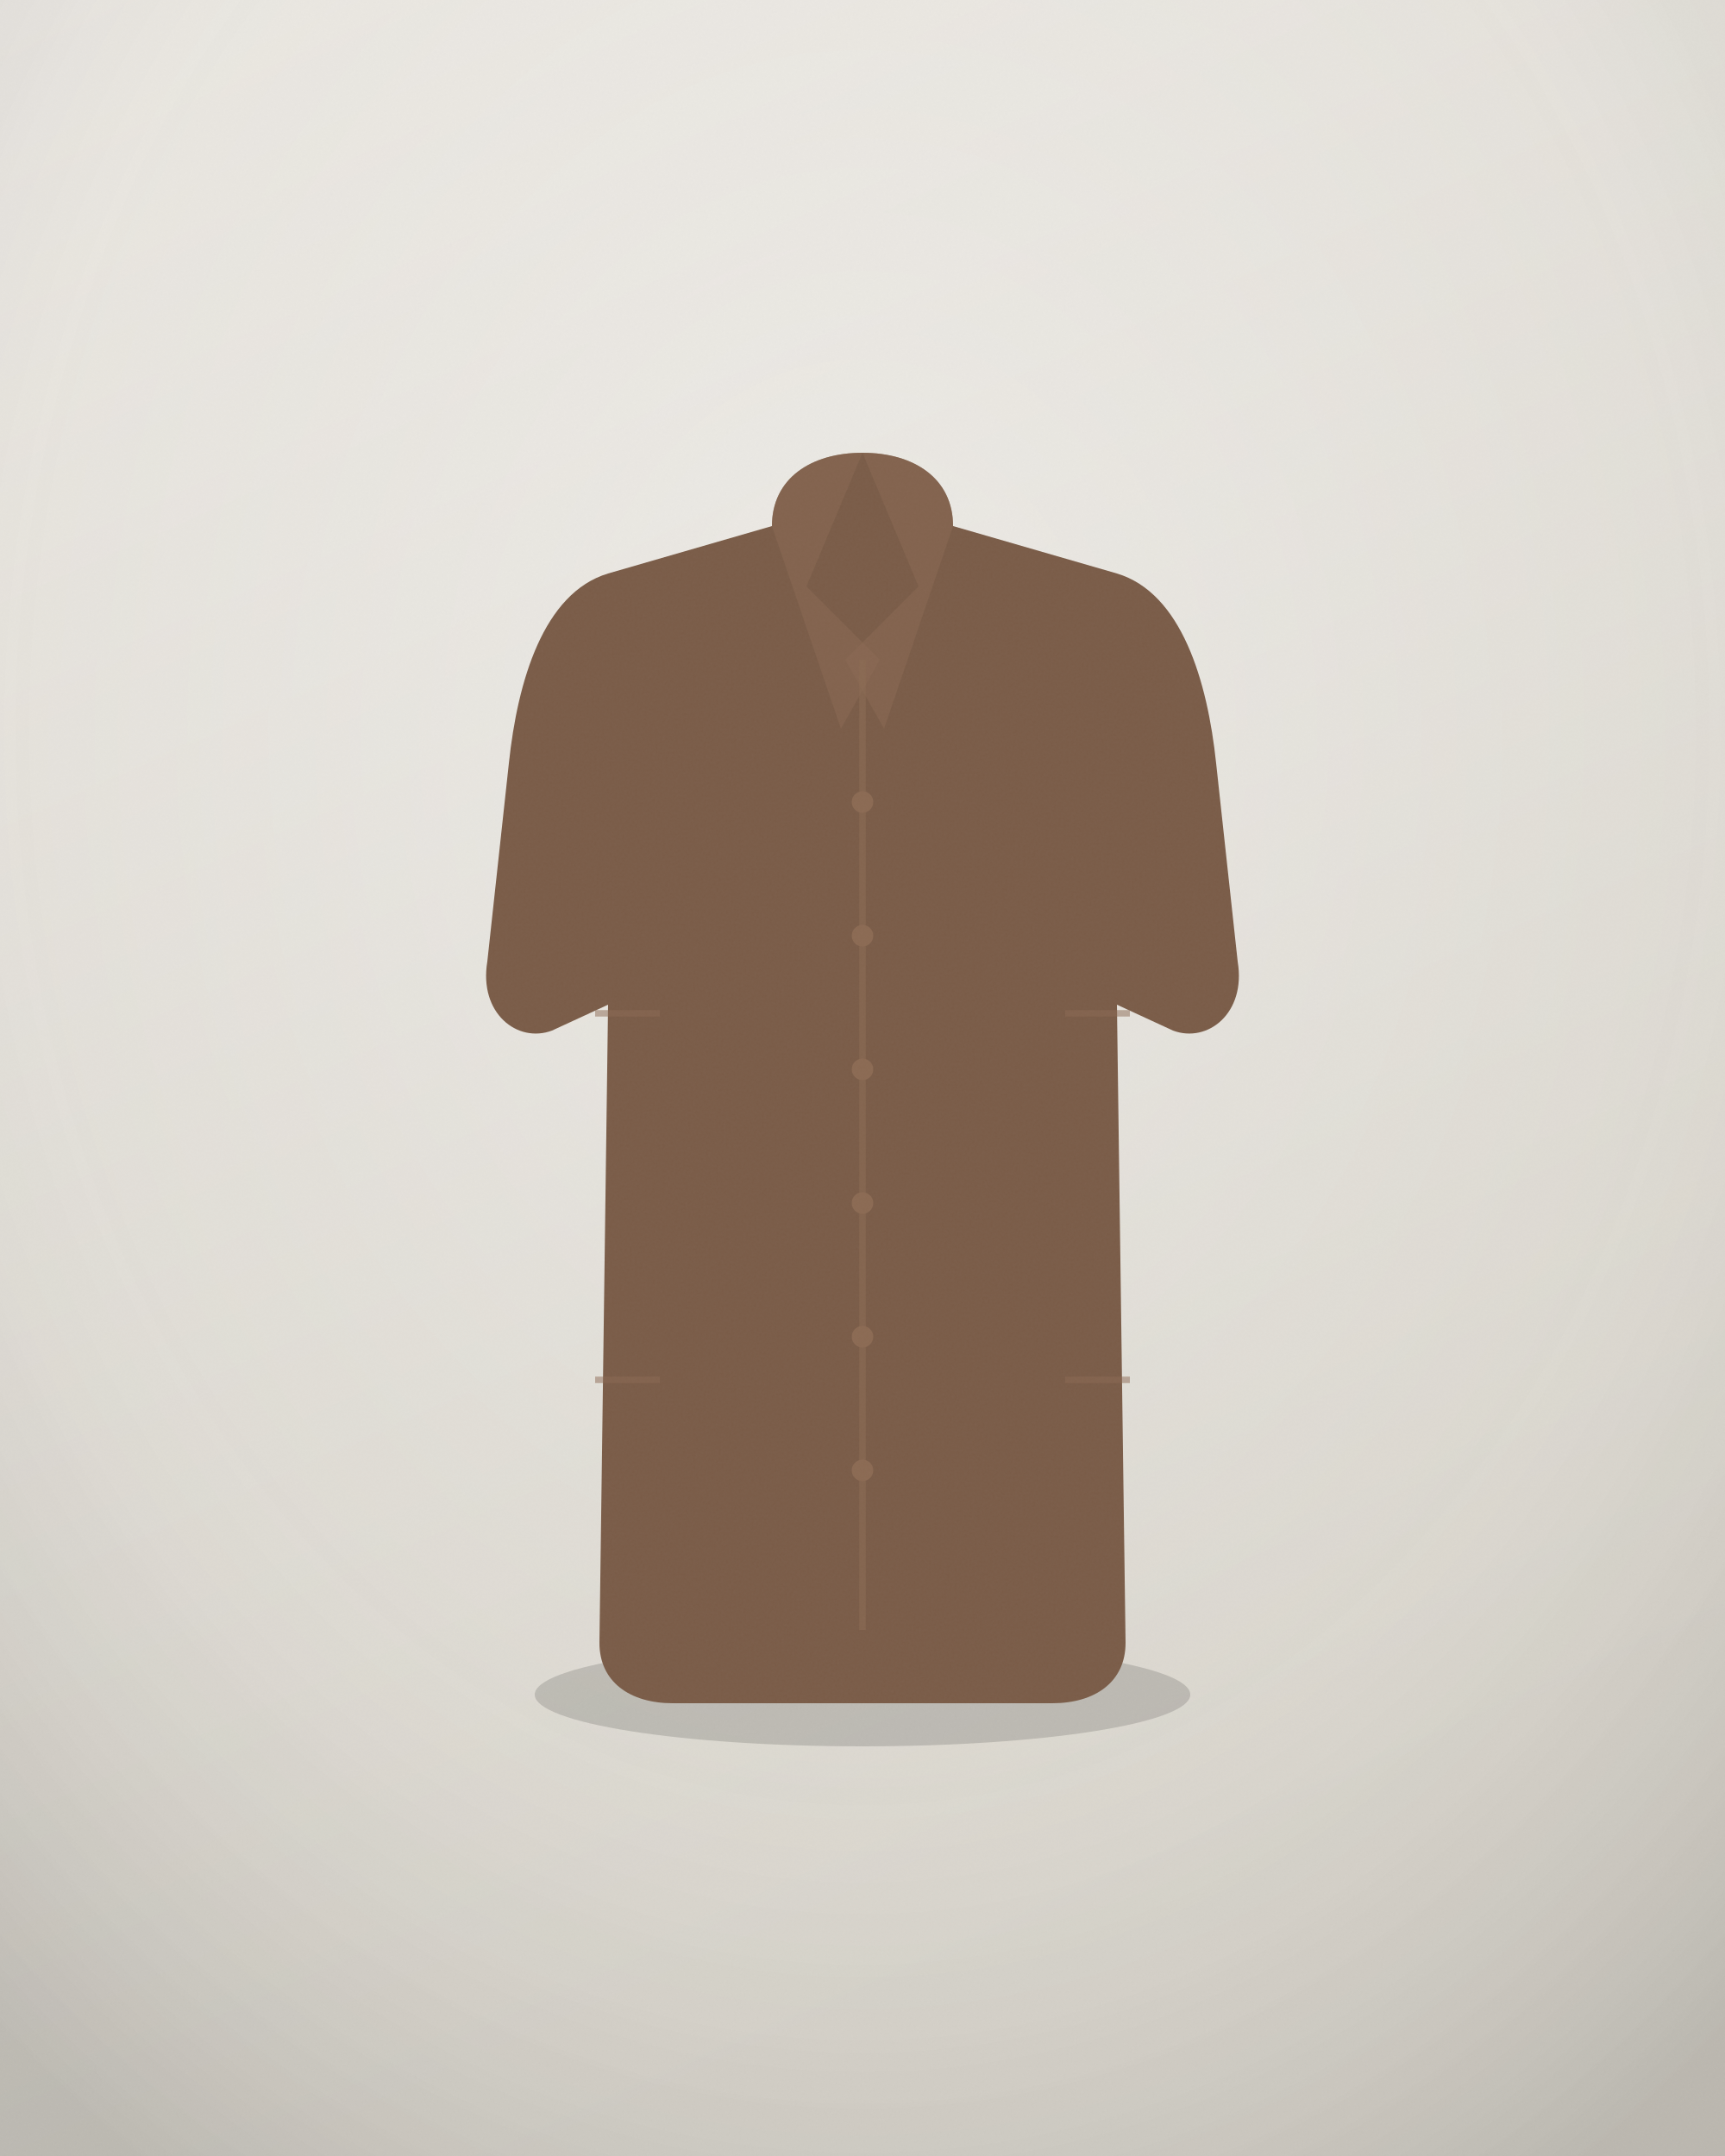
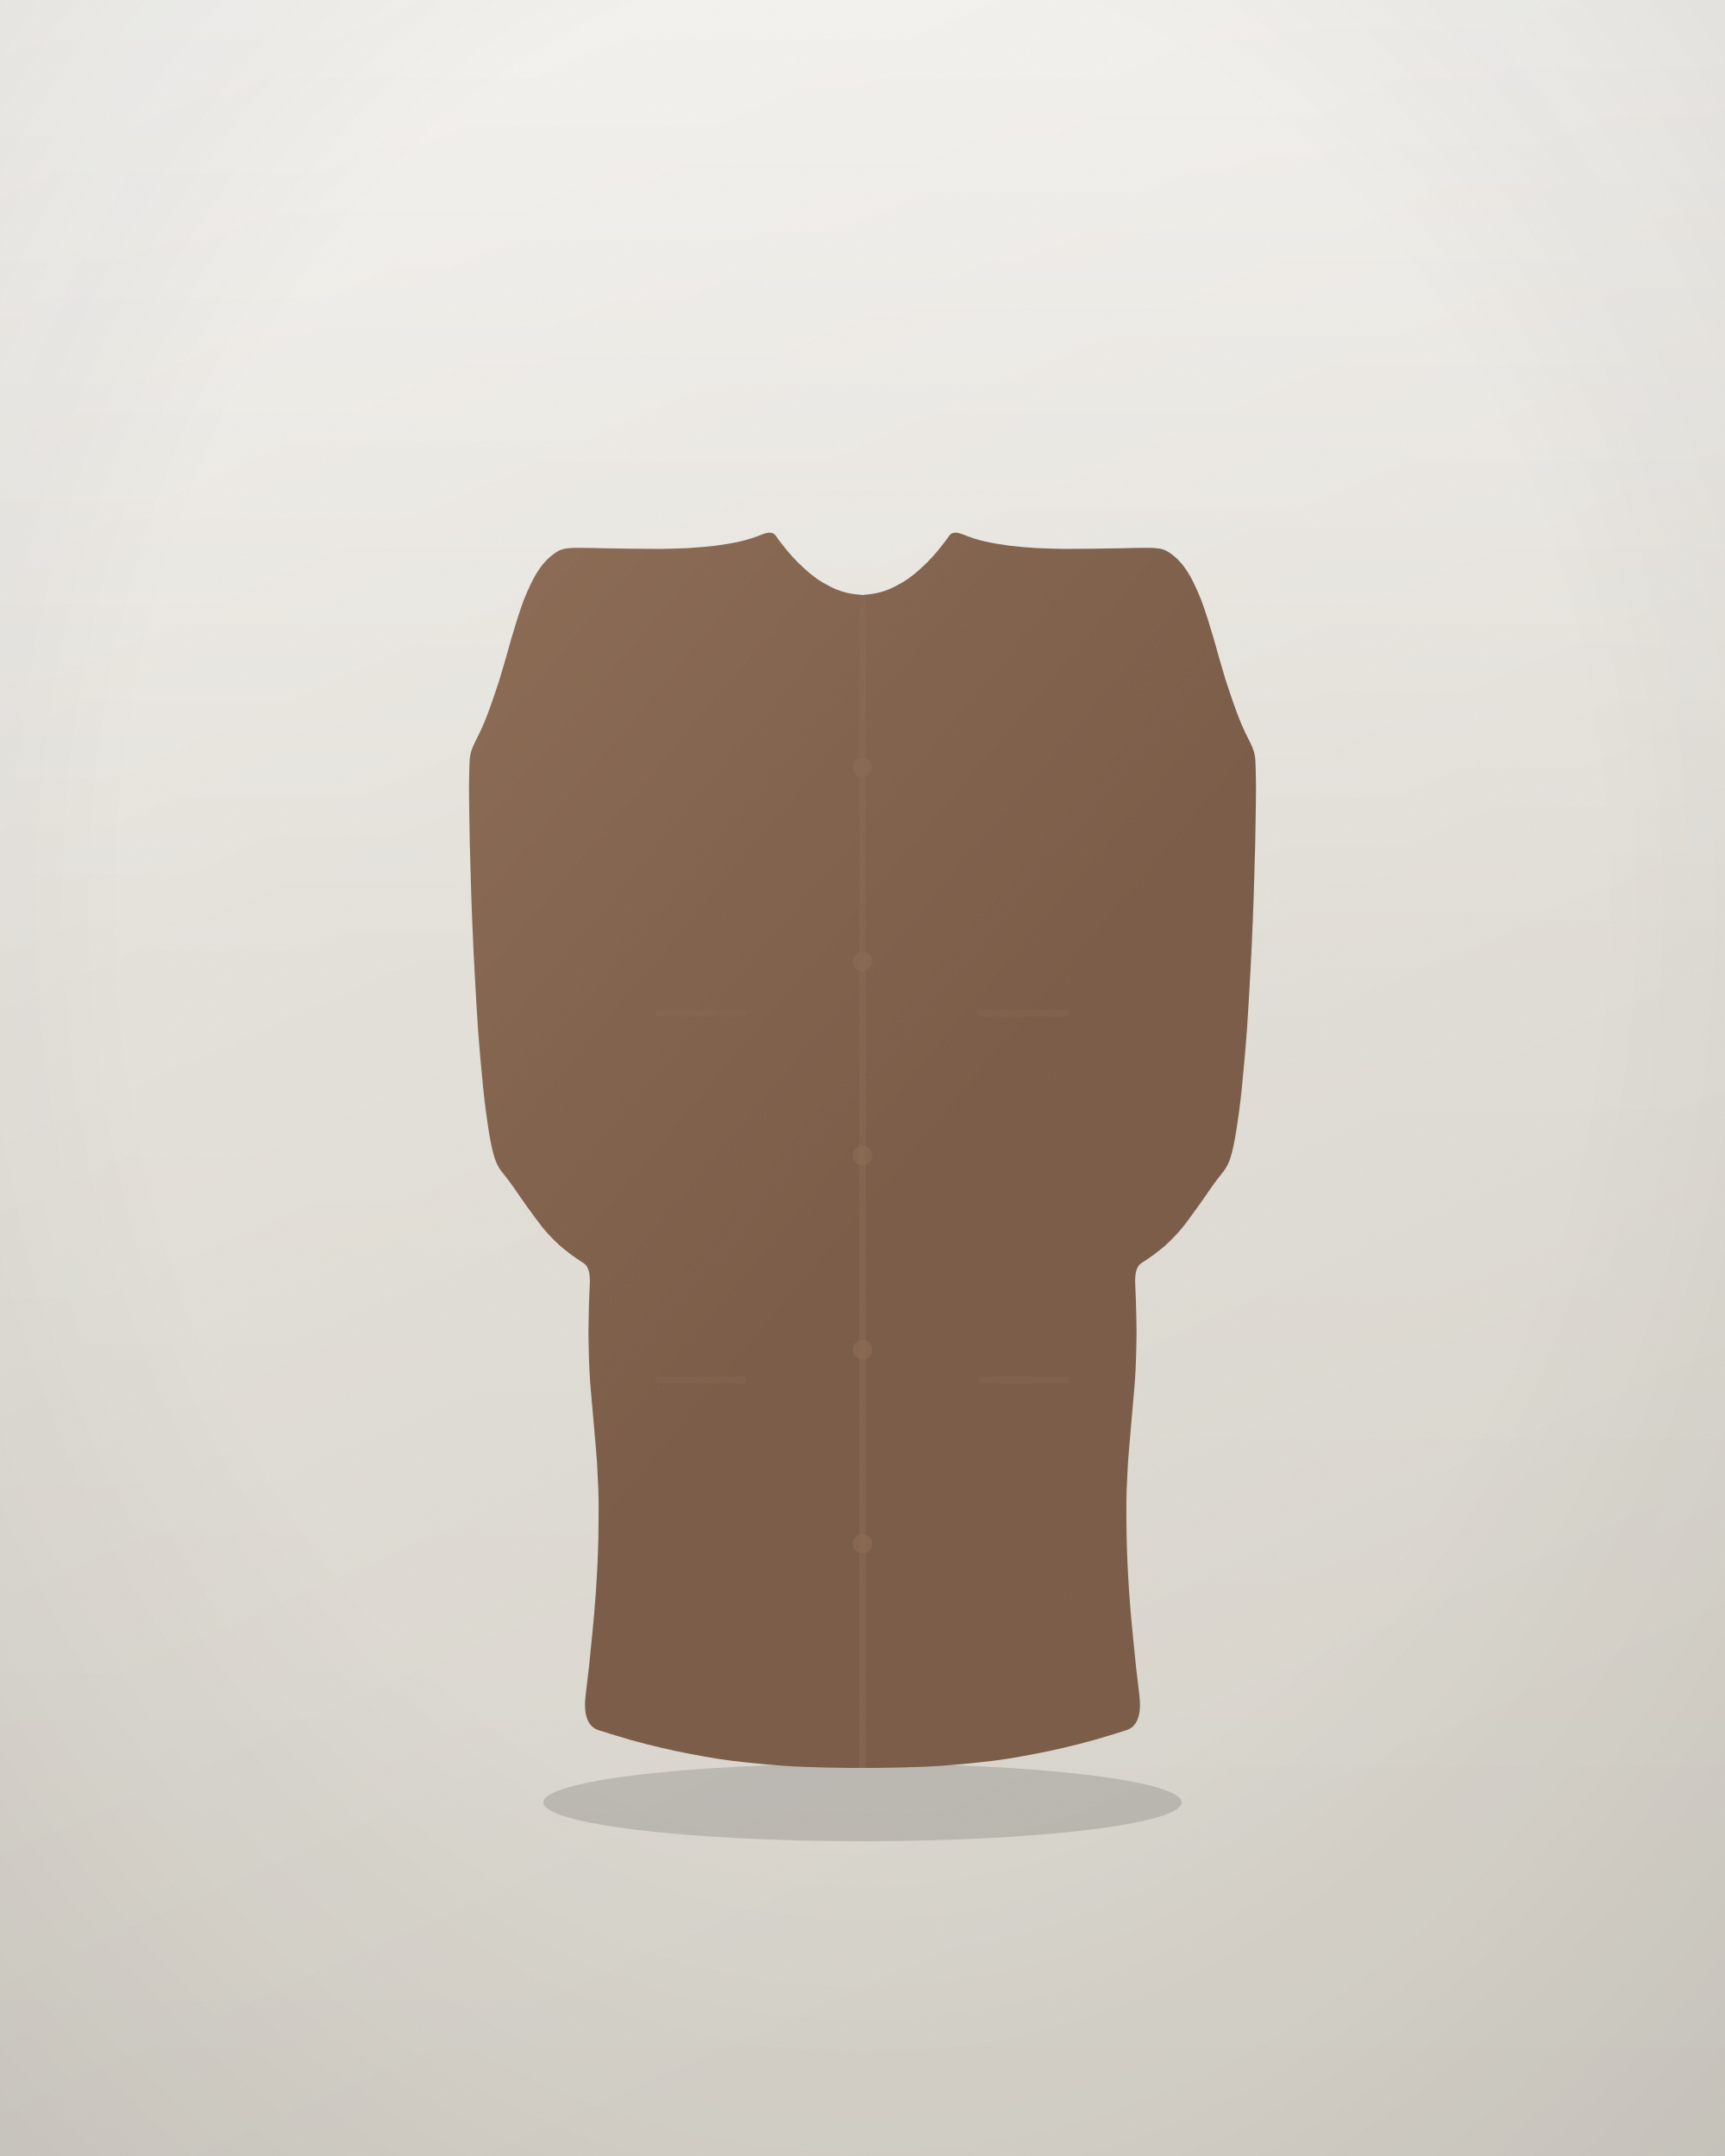
<svg xmlns="http://www.w3.org/2000/svg" viewBox="0 0 800 1000" width="800" height="1000" preserveAspectRatio="xMidYMid slice" role="img">
  <defs>
    <linearGradient id="bga14" x1="0" y1="0" x2="0.35" y2="1">
      <stop offset="0" stop-color="#E9E6E0" />
      <stop offset="1" stop-color="#D7D3CA" />
    </linearGradient>
-     <radialGradient id="lita14" cx="0.5" cy="0.34" r="0.78">
-       <stop offset="0" stop-color="#ffffff" stop-opacity="0.34" />
-       <stop offset="0.62" stop-color="#ffffff" stop-opacity="0.06" />
-       <stop offset="1" stop-color="#111111" stop-opacity="0.14" />
+     <linearGradient id="keya14" x1="0" y1="0" x2="0" y2="1">
+       <stop offset="0" stop-color="#ffffff" stop-opacity="0.5" />
+       <stop offset="0.45" stop-color="#ffffff" stop-opacity="0.1" />
+       <stop offset="1" stop-color="#ffffff" stop-opacity="0" />
+     </linearGradient>
+     <radialGradient id="viga14" cx="0.5" cy="0.42" r="0.78">
+       <stop offset="0.55" stop-color="#111111" stop-opacity="0" />
+       <stop offset="1" stop-color="#111111" stop-opacity="0.09" />
    </radialGradient>
-     <linearGradient id="faba14" x1="0.2" y1="0" x2="0.8" y2="1">
+     <linearGradient id="faba14" x1="0.12" y1="0" x2="0.88" y2="1">
      <stop offset="0" stop-color="#8B6A53" />
+       <stop offset="0.55" stop-color="#7A5C48" />
+       <stop offset="1" stop-color="#7A5C48" />
+     </linearGradient>
+     <linearGradient id="figFIG" x1="0.1" y1="0" x2="0.9" y2="1">
+       <stop offset="0" stop-color="#8B6A53" />
+       <stop offset="0.6" stop-color="#7A5C48" />
      <stop offset="1" stop-color="#7A5C48" />
    </linearGradient>
    <filter id="graina14" x="0" y="0" width="100%" height="100%">
      <feTurbulence type="fractalNoise" baseFrequency="0.85" numOctaves="3" stitchTiles="stitch" />
      <feColorMatrix type="saturate" values="0" />
      <feComponentTransfer>
        <feFuncA type="linear" slope="0.5" />
      </feComponentTransfer>
    </filter>
  </defs>
  <g id="art">
    <rect width="800" height="1000" fill="url(#bga14)" />
-     <rect width="800" height="1000" fill="url(#lita14)" />
-     <ellipse cx="400" cy="786" rx="152" ry="24" fill="#111111" opacity="0.16" />
-     <path fill="#7A5C48" d="M358 244c0-22 18-34 42-34s42 12 42 34l76 22c30 9 42 50 46 88l10 92c4 24-14 38-30 32l-26-12 4 296c0 18-14 28-34 28H312c-20 0-34-10-34-28l4-296-26 12c-16 6-34-8-30-32l10-92c4-38 16-79 46-88z" />
-     <path fill="#8B6A53" opacity="0.5" d="M358 244c0-22 18-34 42-34l-26 62 34 34-18 32z" />
-     <path fill="#8B6A53" opacity="0.5" d="M442 244c0-22-18-34-42-34l26 62-34 34 18 32z" />
-     <path fill="none" stroke="#8B6A53" stroke-width="3" opacity="0.6" d="M400 306v450" />
-     <g fill="#8B6A53">
-       <circle cx="400" cy="372" r="5" />
-       <circle cx="400" cy="434" r="5" />
-       <circle cx="400" cy="496" r="5" />
-       <circle cx="400" cy="558" r="5" />
-       <circle cx="400" cy="620" r="5" />
-       <circle cx="400" cy="682" r="5" />
+     <rect width="800" height="1000" fill="url(#keya14)" />
+     <ellipse cx="400" cy="836" rx="148" ry="18" fill="#111111" opacity="0.16" />
+     <defs>
+       <clipPath id="cl10">
+         <path d="M400.0 276.0Q400.0 276.0 403.5 275.6Q406.9 275.2 410.2 274.1Q413.4 273.0 416.4 271.3Q419.5 269.7 422.3 267.6Q425.1 265.5 427.6 263.1Q430.2 260.8 432.4 258.3Q434.7 255.8 436.7 253.2Q438.7 250.7 440.3 248.4Q442.0 246.0 446.6 247.9Q451.2 249.8 456.6 251.1Q462.1 252.3 468.1 253.1Q474.1 253.8 480.6 254.2Q487.0 254.5 493.6 254.6Q500.2 254.6 506.8 254.5Q513.4 254.4 519.8 254.3Q526.2 254.1 532.1 254.1Q538.0 254.0 540.8 255.4Q543.5 256.9 545.9 259.2Q548.2 261.4 550.2 264.4Q552.2 267.4 553.9 271.0Q555.6 274.5 557.2 278.6Q558.7 282.7 560.1 287.1Q561.5 291.6 562.9 296.3Q564.2 301.0 565.6 305.9Q567.0 310.8 568.5 315.7Q570.1 320.6 571.8 325.5Q573.5 330.4 575.4 335.1Q577.4 339.8 579.7 344.2Q582.0 348.6 582.2 352.7Q582.4 356.7 582.5 364.1Q582.5 371.4 582.3 381.3Q582.2 391.2 581.8 402.9Q581.5 414.6 581.0 427.2Q580.5 439.8 579.8 452.6Q579.1 465.4 578.3 477.6Q577.4 489.8 576.3 500.7Q575.3 511.5 574.0 520.1Q572.8 528.7 571.4 534.4Q570.0 540.0 567.5 543.2Q565.0 546.3 562.9 549.2Q560.8 552.1 559.0 554.8Q557.1 557.4 555.4 559.9Q553.6 562.4 551.9 564.7Q550.3 567.0 548.5 569.2Q546.7 571.4 544.7 573.5Q542.7 575.6 540.4 577.7Q538.1 579.7 535.3 581.8Q532.6 583.8 529.3 585.9Q526.0 588.0 526.5 596.1Q526.9 604.3 527.0 611.3Q527.2 618.3 527.0 624.5Q526.9 630.6 526.6 636.2Q526.3 641.7 525.8 647.0Q525.4 652.2 524.9 657.3Q524.4 662.4 524.0 667.7Q523.5 673.0 523.1 678.7Q522.8 684.4 522.5 690.9Q522.3 697.3 522.4 704.6Q522.4 712.0 522.7 720.5Q523.0 729.1 523.7 739.1Q524.4 749.1 525.6 760.8Q526.7 772.6 528.4 786.3Q530.0 800.0 522.4 802.5Q514.8 804.9 507.6 807.0Q500.4 809.0 493.5 810.6Q486.5 812.3 479.9 813.5Q473.3 814.8 466.9 815.8Q460.5 816.8 454.3 817.4Q448.1 818.1 442.0 818.6Q435.9 819.1 429.9 819.4Q423.9 819.6 417.9 819.8Q412.0 819.9 406.0 820.0Q400.0 820.0 394.0 820.0Q388.0 819.9 382.1 819.8Q376.1 819.6 370.1 819.4Q364.1 819.1 358.0 818.6Q351.9 818.1 345.7 817.4Q339.5 816.8 333.1 815.8Q326.7 814.8 320.1 813.5Q313.5 812.3 306.5 810.6Q299.6 809.0 292.4 807.0Q285.2 804.9 277.6 802.5Q270.0 800.0 271.6 786.3Q273.3 772.6 274.4 760.8Q275.6 749.1 276.3 739.1Q277.0 729.1 277.3 720.5Q277.6 712.0 277.6 704.6Q277.7 697.3 277.5 690.9Q277.2 684.4 276.9 678.7Q276.5 673.0 276.0 667.7Q275.6 662.4 275.1 657.3Q274.6 652.2 274.2 647.0Q273.7 641.7 273.4 636.2Q273.1 630.6 273.0 624.5Q272.8 618.3 273.0 611.3Q273.1 604.3 273.5 596.1Q274.0 588.0 270.7 585.9Q267.4 583.8 264.7 581.8Q261.9 579.7 259.6 577.7Q257.3 575.6 255.3 573.5Q253.3 571.4 251.5 569.2Q249.8 567.0 248.1 564.7Q246.4 562.4 244.6 559.9Q242.9 557.4 241.0 554.8Q239.2 552.1 237.1 549.2Q235.0 546.3 232.5 543.2Q230.0 540.0 228.6 534.4Q227.2 528.7 226.0 520.1Q224.7 511.5 223.7 500.7Q222.6 489.8 221.7 477.6Q220.9 465.4 220.2 452.6Q219.5 439.8 219.0 427.2Q218.5 414.6 218.2 402.9Q217.8 391.2 217.7 381.3Q217.5 371.4 217.5 364.1Q217.6 356.7 217.8 352.7Q218.0 348.6 220.3 344.2Q222.6 339.8 224.6 335.1Q226.5 330.4 228.2 325.5Q229.9 320.6 231.5 315.7Q233.0 310.8 234.4 305.9Q235.8 301.0 237.1 296.3Q238.5 291.6 239.9 287.1Q241.3 282.7 242.8 278.6Q244.4 274.5 246.1 271.0Q247.8 267.4 249.8 264.4Q251.8 261.4 254.1 259.2Q256.5 256.9 259.2 255.4Q262.0 254.0 267.9 254.1Q273.8 254.1 280.2 254.3Q286.6 254.4 293.2 254.5Q299.8 254.6 306.4 254.6Q313.0 254.5 319.4 254.2Q325.9 253.8 331.9 253.1Q337.9 252.3 343.4 251.1Q348.8 249.8 353.4 247.9Q358.0 246.0 359.7 248.4Q361.3 250.7 363.3 253.2Q365.3 255.8 367.6 258.3Q369.8 260.8 372.4 263.1Q374.9 265.5 377.7 267.6Q380.5 269.7 383.6 271.3Q386.6 273.0 389.8 274.1Q393.1 275.2 396.5 275.6Z" />
+       </clipPath>
+     </defs>
+     <path fill="url(#faba14)" d="M400.0 276.0Q400.0 276.0 403.5 275.6Q406.9 275.2 410.2 274.1Q413.4 273.0 416.4 271.3Q419.5 269.7 422.3 267.6Q425.1 265.5 427.6 263.1Q430.2 260.8 432.4 258.3Q434.7 255.8 436.7 253.2Q438.7 250.7 440.3 248.4Q442.0 246.0 446.6 247.9Q451.2 249.8 456.6 251.1Q462.1 252.3 468.1 253.1Q474.1 253.8 480.6 254.2Q487.0 254.5 493.6 254.6Q500.2 254.6 506.8 254.5Q513.4 254.4 519.8 254.3Q526.2 254.1 532.1 254.1Q538.0 254.0 540.8 255.4Q543.5 256.9 545.9 259.2Q548.2 261.4 550.2 264.4Q552.2 267.4 553.9 271.0Q555.6 274.5 557.2 278.6Q558.7 282.7 560.1 287.1Q561.5 291.6 562.9 296.3Q564.2 301.0 565.6 305.9Q567.0 310.8 568.5 315.7Q570.1 320.6 571.8 325.5Q573.5 330.4 575.4 335.1Q577.4 339.8 579.7 344.2Q582.0 348.6 582.2 352.7Q582.4 356.7 582.5 364.1Q582.5 371.4 582.3 381.3Q582.2 391.2 581.8 402.9Q581.5 414.6 581.0 427.2Q580.5 439.8 579.8 452.6Q579.1 465.4 578.3 477.6Q577.4 489.8 576.3 500.7Q575.3 511.5 574.0 520.1Q572.8 528.7 571.4 534.4Q570.0 540.0 567.5 543.2Q565.0 546.3 562.9 549.2Q560.8 552.1 559.0 554.8Q557.1 557.4 555.4 559.9Q553.6 562.4 551.9 564.7Q550.3 567.0 548.5 569.2Q546.7 571.4 544.7 573.5Q542.7 575.6 540.4 577.7Q538.1 579.7 535.3 581.8Q532.6 583.8 529.3 585.9Q526.0 588.0 526.5 596.1Q526.9 604.3 527.0 611.3Q527.2 618.3 527.0 624.5Q526.9 630.6 526.6 636.2Q526.3 641.7 525.8 647.0Q525.4 652.2 524.9 657.3Q524.4 662.4 524.0 667.7Q523.5 673.0 523.1 678.7Q522.8 684.4 522.5 690.9Q522.3 697.3 522.4 704.6Q522.4 712.0 522.7 720.5Q523.0 729.1 523.7 739.1Q524.4 749.1 525.6 760.8Q526.7 772.6 528.4 786.3Q530.0 800.0 522.4 802.5Q514.8 804.9 507.6 807.0Q500.4 809.0 493.5 810.6Q486.5 812.3 479.9 813.5Q473.3 814.8 466.9 815.8Q460.5 816.8 454.3 817.4Q448.1 818.1 442.0 818.6Q435.9 819.1 429.9 819.4Q423.9 819.6 417.9 819.8Q412.0 819.9 406.0 820.0Q400.0 820.0 394.0 820.0Q388.0 819.9 382.1 819.8Q376.1 819.6 370.1 819.4Q364.1 819.1 358.0 818.6Q351.9 818.1 345.7 817.4Q339.5 816.8 333.1 815.8Q326.7 814.8 320.1 813.5Q313.5 812.3 306.5 810.6Q299.6 809.0 292.4 807.0Q285.2 804.9 277.6 802.5Q270.0 800.0 271.6 786.3Q273.3 772.6 274.4 760.8Q275.6 749.1 276.3 739.1Q277.0 729.1 277.3 720.5Q277.6 712.0 277.6 704.6Q277.7 697.3 277.5 690.9Q277.2 684.4 276.9 678.7Q276.5 673.0 276.0 667.7Q275.6 662.4 275.1 657.3Q274.6 652.2 274.2 647.0Q273.7 641.7 273.4 636.2Q273.1 630.6 273.0 624.5Q272.8 618.3 273.0 611.3Q273.1 604.3 273.5 596.1Q274.0 588.0 270.7 585.9Q267.4 583.8 264.7 581.8Q261.9 579.7 259.6 577.7Q257.3 575.6 255.3 573.5Q253.3 571.4 251.5 569.2Q249.8 567.0 248.1 564.7Q246.4 562.4 244.6 559.9Q242.9 557.4 241.0 554.8Q239.2 552.1 237.1 549.2Q235.0 546.3 232.5 543.2Q230.0 540.0 228.6 534.4Q227.2 528.7 226.0 520.1Q224.7 511.5 223.7 500.7Q222.6 489.8 221.7 477.6Q220.9 465.4 220.2 452.6Q219.5 439.8 219.0 427.2Q218.5 414.6 218.2 402.9Q217.8 391.2 217.7 381.3Q217.5 371.4 217.5 364.1Q217.6 356.7 217.8 352.7Q218.0 348.6 220.3 344.2Q222.6 339.8 224.6 335.1Q226.5 330.4 228.2 325.5Q229.9 320.6 231.5 315.7Q233.0 310.8 234.4 305.9Q235.8 301.0 237.1 296.3Q238.5 291.6 239.9 287.1Q241.3 282.7 242.8 278.6Q244.4 274.5 246.1 271.0Q247.8 267.4 249.8 264.4Q251.8 261.4 254.1 259.2Q256.5 256.9 259.2 255.4Q262.0 254.0 267.9 254.1Q273.8 254.1 280.2 254.3Q286.6 254.4 293.2 254.5Q299.8 254.6 306.4 254.6Q313.0 254.5 319.4 254.2Q325.9 253.8 331.9 253.1Q337.9 252.3 343.4 251.1Q348.8 249.8 353.4 247.9Q358.0 246.0 359.7 248.4Q361.3 250.7 363.3 253.2Q365.3 255.8 367.6 258.3Q369.8 260.8 372.4 263.1Q374.9 265.5 377.7 267.6Q380.5 269.7 383.6 271.3Q386.6 273.0 389.8 274.1Q393.1 275.2 396.5 275.6Z" />
+     <g clip-path="url(#cl10)">
+       <path fill="none" stroke="#8B6A53" stroke-width="3" opacity="0.5" d="M400 270v556" />
+       <g fill="#8B6A53" opacity="0.75">
+         <circle cx="400" cy="356" r="4.5" />
+         <circle cx="400" cy="446" r="4.5" />
+         <circle cx="400" cy="536" r="4.5" />
+         <circle cx="400" cy="626" r="4.5" />
+         <circle cx="400" cy="716" r="4.5" />
+       </g>
+       <path fill="none" stroke="#8B6A53" stroke-width="3" opacity="0.32" d="M304 470h42M454 470h42M304 640h42M454 640h42" />
    </g>
-     <path fill="none" stroke="#8B6A53" stroke-width="3" opacity="0.5" d="M276 470h30M494 470h30M276 640h30M494 640h30" />
-     <rect width="800" height="1000" filter="url(#graina14)" opacity="0.055" />
+     <rect width="800" height="1000" fill="url(#viga14)" />
+     <rect width="800" height="1000" filter="url(#graina14)" opacity="0.05" />
  </g>
</svg>
